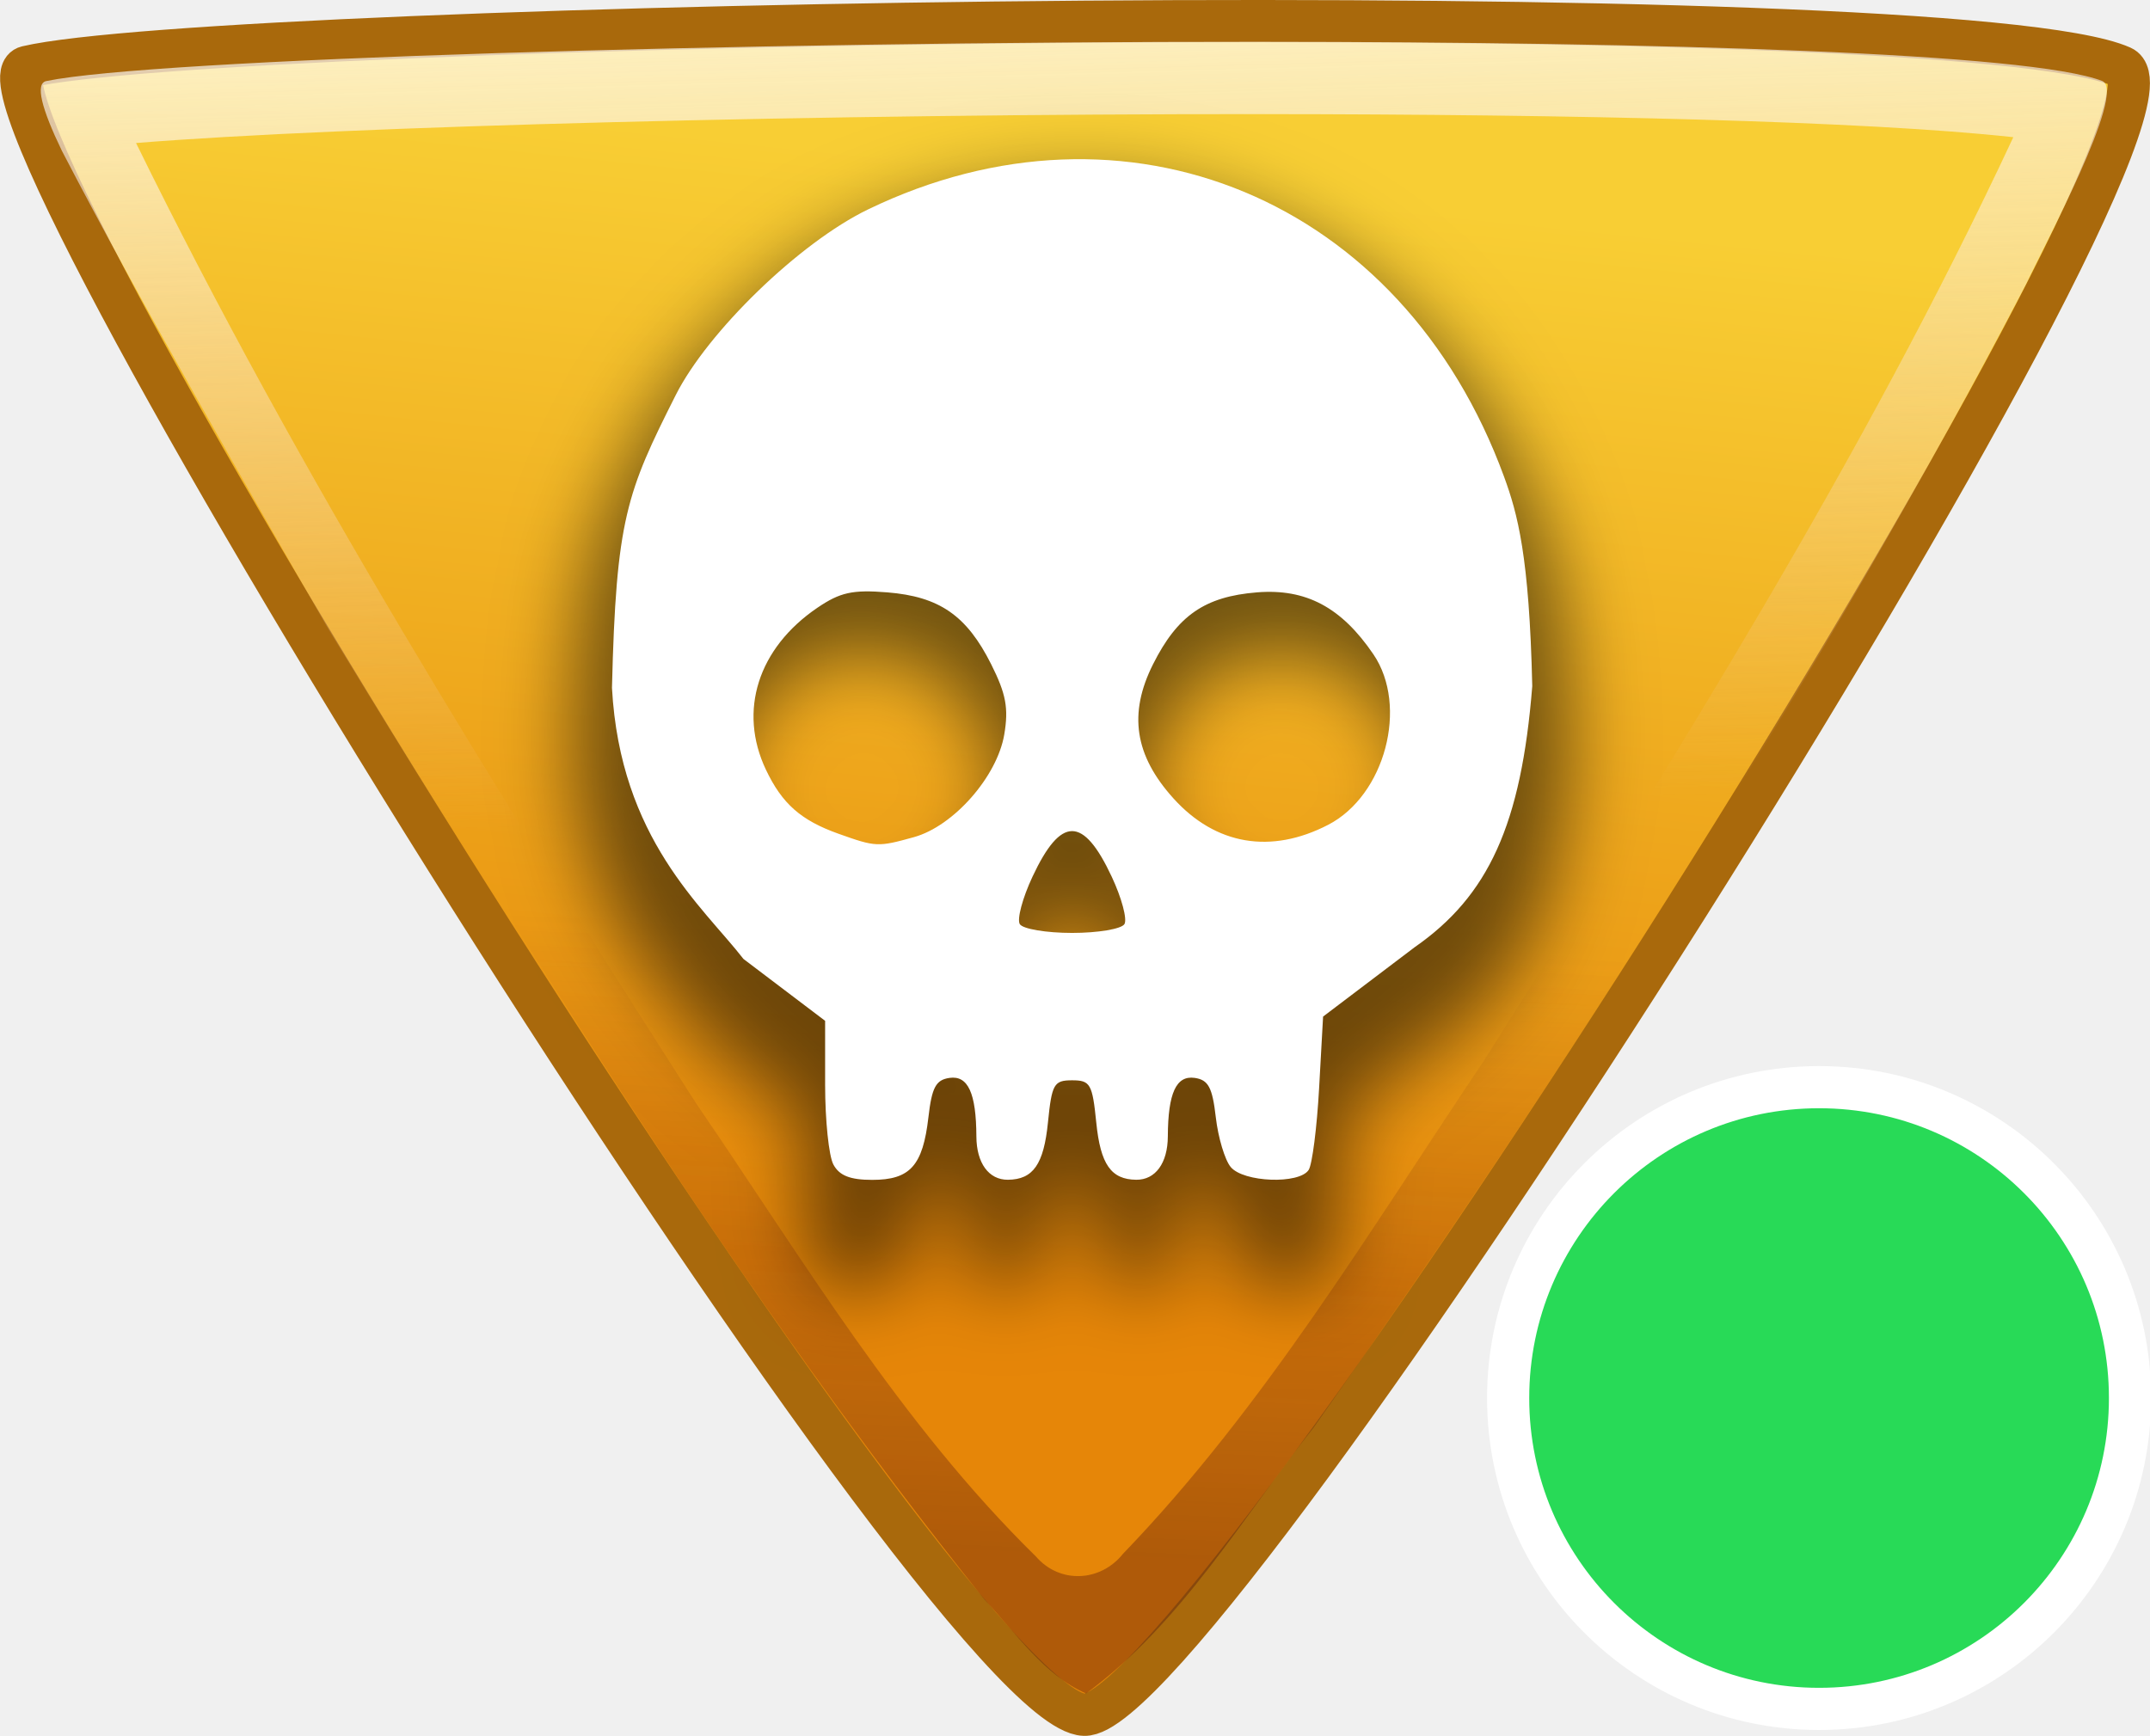
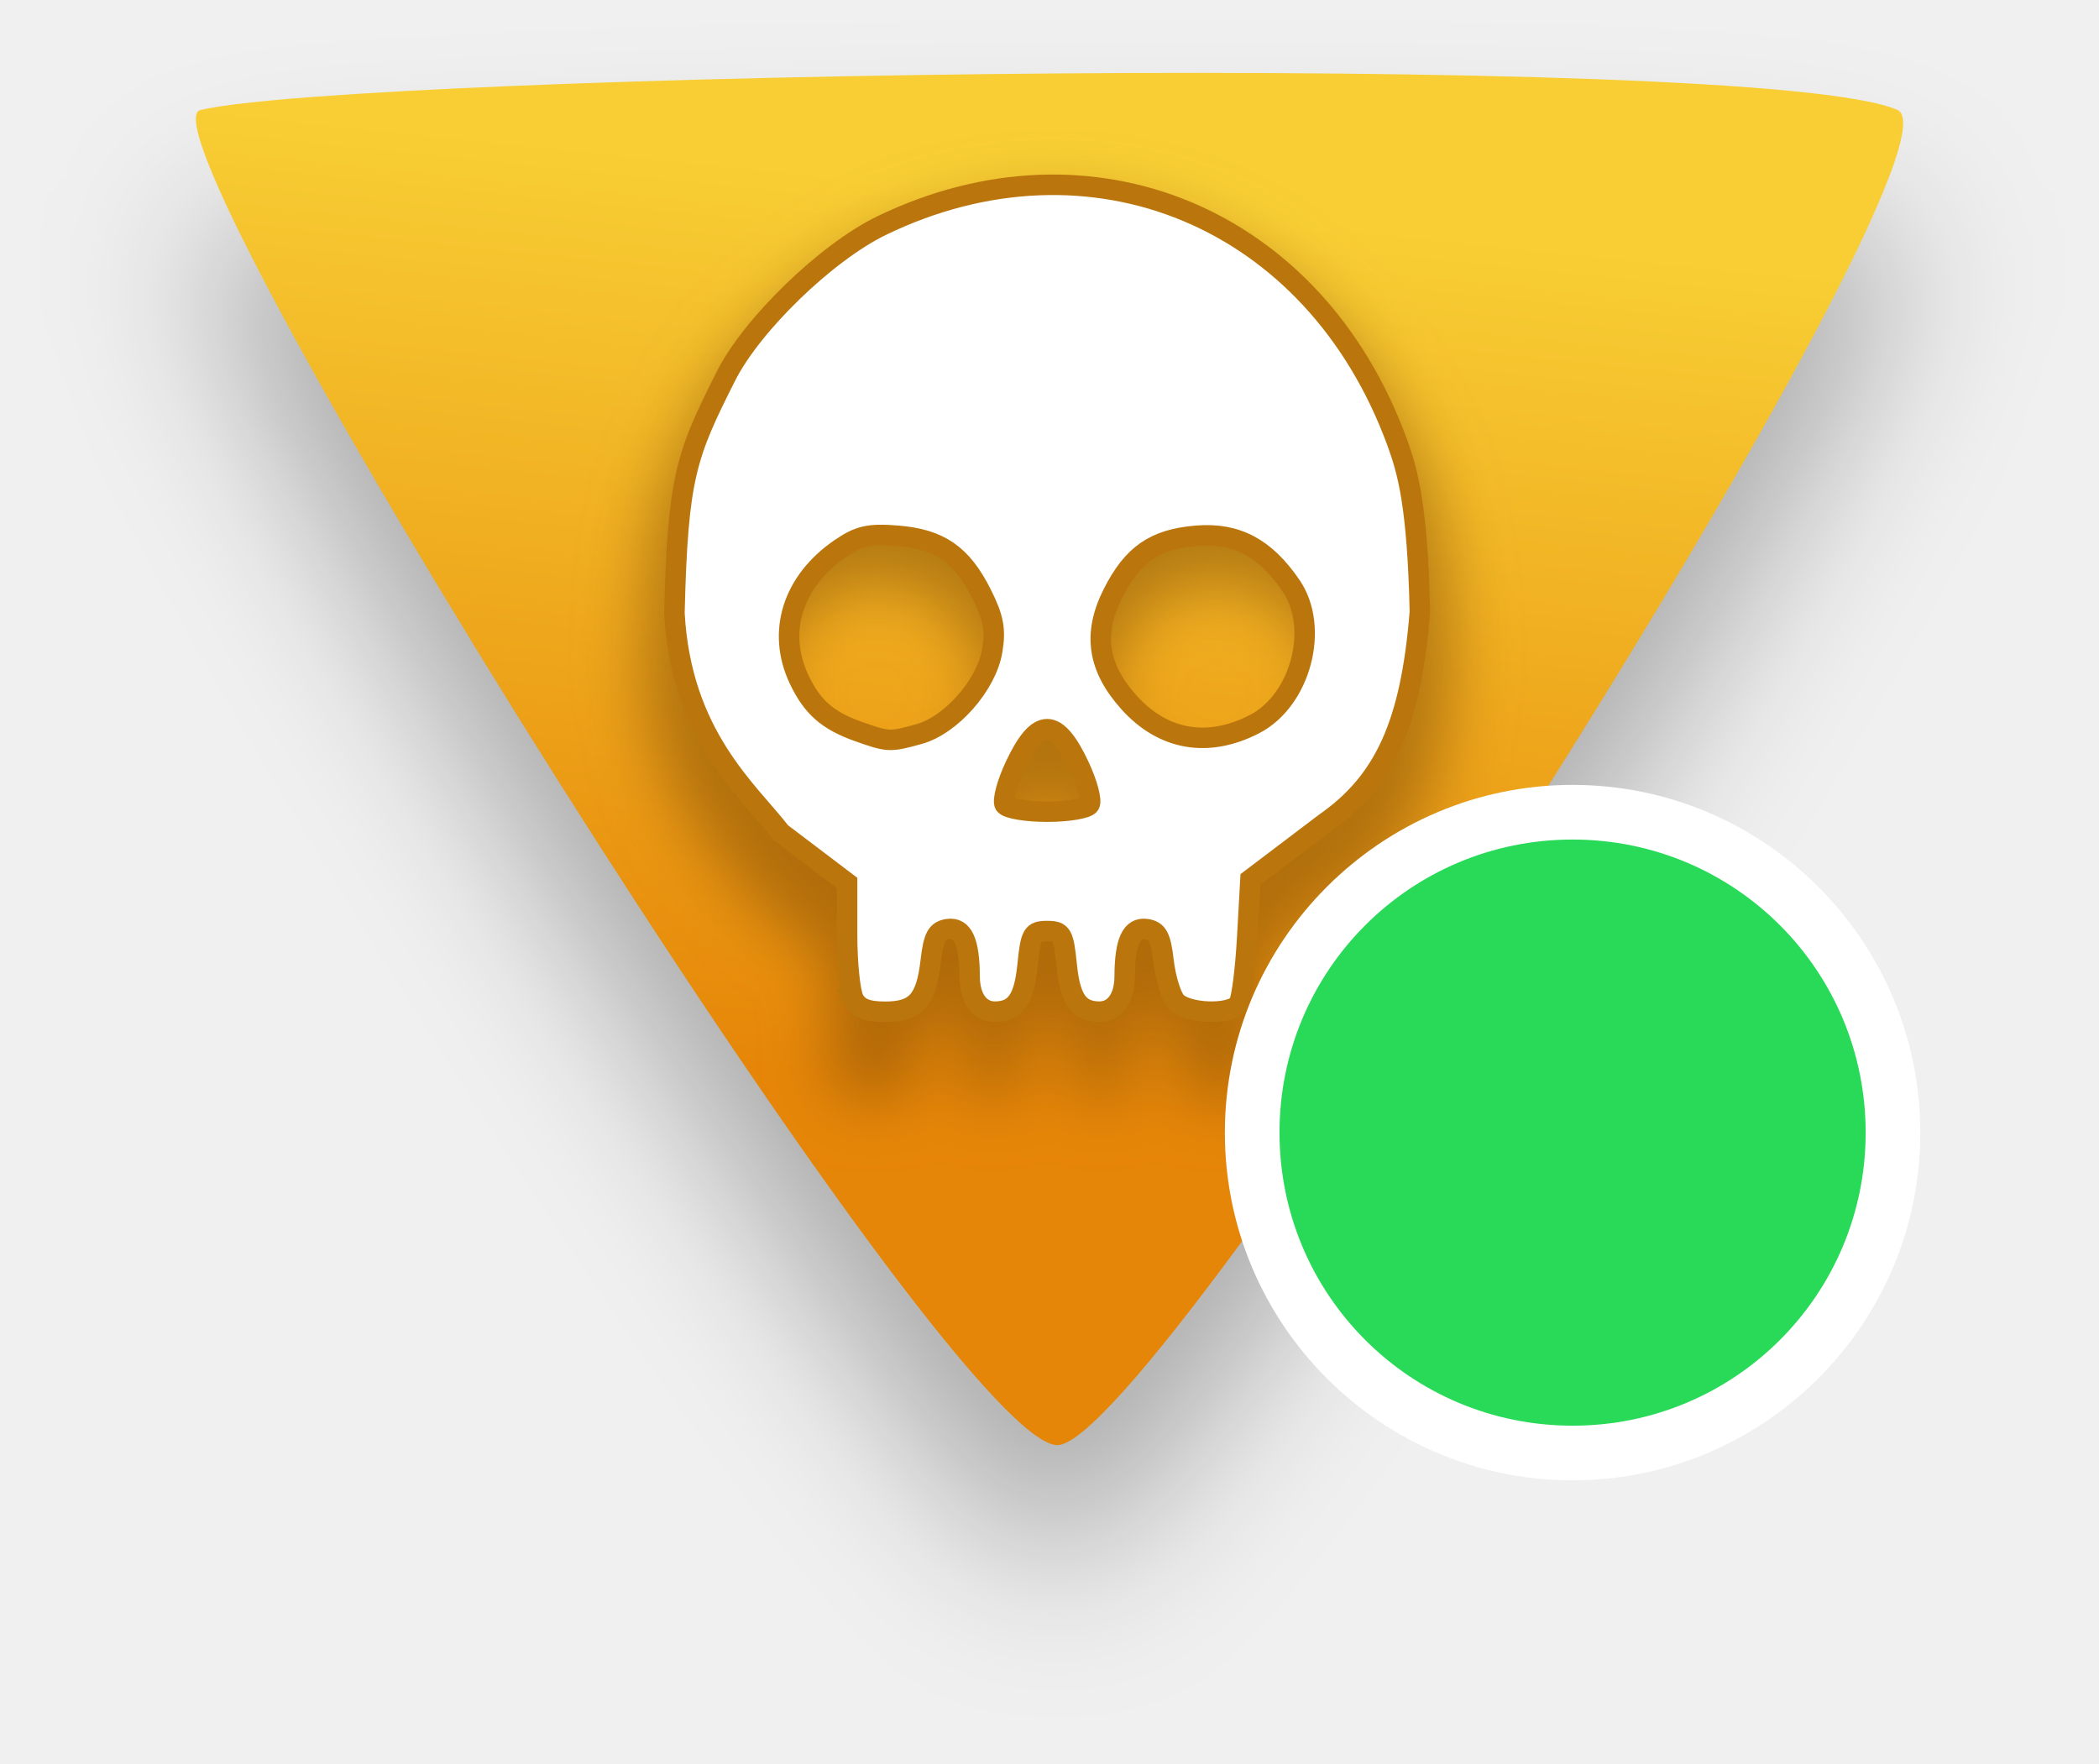
- <svg xmlns="http://www.w3.org/2000/svg" xmlns:xlink="http://www.w3.org/1999/xlink" height="205.889" width="254.956" version="1.1" id="svg82551">
-   <defs id="defs82544">
-     <linearGradient xlink:href="#linearGradient81747" id="linearGradient82406" gradientUnits="userSpaceOnUse" gradientTransform="translate(-1612.64,-75.44406)" x1="1735.478" y1="260.049" x2="1738.552" y2="186.479" />
-     <linearGradient id="linearGradient81747">
-       <stop style="stop-color:#4b0c0c;stop-opacity:0.503" offset="0" id="stop81743" />
-       <stop style="stop-color:#540d0d;stop-opacity:0" offset="1" id="stop81745" />
-     </linearGradient>
+ <svg xmlns="http://www.w3.org/2000/svg" xmlns:xlink="http://www.w3.org/1999/xlink" height="258.232" width="307.283" version="1.1" id="svg81625">
+   <defs id="defs81618">
    <filter style="color-interpolation-filters:sRGB" id="filter81388" x="-0.094" width="1.187" y="-0.084" height="1.169">
      <feGaussianBlur stdDeviation="4.259" id="feGaussianBlur81390" />
    </filter>
-     <linearGradient xlink:href="#linearGradient81735" id="linearGradient82404" gradientUnits="userSpaceOnUse" gradientTransform="translate(-1612.64,-75.44406)" x1="1756.115" y1="171.421" x2="1753.552" y2="77.55" />
-     <linearGradient id="linearGradient81735">
-       <stop id="stop81731" offset="0" style="stop-color:#f8d5d5;stop-opacity:0" />
-       <stop id="stop81733" offset="1" style="stop-color:#ffffff;stop-opacity:0.968" />
-     </linearGradient>
-     <linearGradient xlink:href="#linearGradient81541" id="linearGradient82402" gradientUnits="userSpaceOnUse" gradientTransform="rotate(-180,193.7979,140.6664)" x1="222.5" y1="257.143" x2="236.071" y2="126.429" />
+     <linearGradient xlink:href="#linearGradient81541" id="linearGradient163404" gradientUnits="userSpaceOnUse" gradientTransform="rotate(-180,206.879,144.7526)" x1="222.5" y1="257.143" x2="236.071" y2="126.429" />
    <linearGradient id="linearGradient81541">
      <stop id="stop81537" offset="0" style="stop-color:#f8ce34;stop-opacity:1" />
      <stop id="stop81539" offset="1" style="stop-color:#e68608;stop-opacity:1" />
    </linearGradient>
+     <filter style="color-interpolation-filters:sRGB" id="filter246257" x="-0.115" width="1.229" y="-0.143" height="1.285">
+       <feGaussianBlur stdDeviation="11.947" id="feGaussianBlur246259" />
+     </filter>
  </defs>
-   <g id="desktop" transform="translate(640.6699,-762.8571)" />
-   <path style="fill:url(#linearGradient82402);fill-opacity:1;fill-rule:evenodd;stroke:#a9690c;stroke-width:5;stroke-linecap:butt;stroke-linejoin:miter;stroke-miterlimit:4;stroke-dasharray:none;stroke-opacity:1" d="m 251.625,7.932 c -19.942,-8.896 -225.6,-5.38 -248.442,0 -10.673,2.514 108.924,194.853 125.387,195.454 14.214,0.518 134.952,-190.147 123.055,-195.454 z" id="path82392" />
-   <path id="path82394" d="m 149.258,4.956 c -61.777,-0.026 -131.155,2.062 -143.766,4.658 -1.35,0.278 -0.563,3.279 1.844,8.266 9.99,19.239 22.24,40.325 31.506,56.565 23.977,39.383 49.009,79.263 77.898,115.271 3.679,3.884 7.049,8.97 12.047,11.141 11.225,-8.245 18.538,-20.821 27.043,-31.607 30.599,-43.484 59.81,-88.331 84.415,-135.522 1.962,-4.243 11.963,-22.731 9.073,-24.113 -8.562,-3.338 -52.012,-4.638 -100.061,-4.658 z m 0.225,8.578 c 37.33,0.019 71.764,0.816 89.264,2.738 -17.826,38.17 -40.349,73.957 -62.783,109.545 -13.463,20.013 -25.993,41.031 -42.799,58.479 -2.663,3.34 -7.498,3.592 -10.326,0.309 -16.065,-15.748 -27.701,-35.345 -40.334,-53.807 -23.662,-36.99 -47.032,-74.367 -66.371,-113.836 24.706,-1.997 81.674,-3.454 133.35,-3.428 z" style="opacity:0.711;fill:url(#linearGradient82404);fill-opacity:1;fill-rule:evenodd;stroke:none;stroke-width:5;stroke-linecap:butt;stroke-linejoin:miter;stroke-miterlimit:4;stroke-dasharray:none;stroke-opacity:1" />
-   <path style="opacity:0.535;fill:#000000;stroke-width:0.922;filter:url(#filter81388)" d="m 232.147,266.626 c -0.538,-1.005 -0.978,-5.25 -0.978,-9.432 v -7.605 l -9.683,-7.338 c -4.798,-6.183 -14.615,-14.243 -15.593,-32.155 0.488,-20.029 1.736,-23.166 7.564,-34.732 3.761,-7.465 14.636,-18.069 22.815,-22.02 30.494,-14.732 63.302,-1.357 75.41,31.709 1.6,4.371 2.991,9.392 3.344,24.837 -1.305,16.421 -5.195,24.883 -13.94,30.964 l -10.865,8.231 -0.472,8.503 c -0.26,4.677 -0.816,9.035 -1.237,9.684 -1.117,1.726 -7.732,1.48 -9.245,-0.343 -0.696,-0.838 -1.492,-3.496 -1.769,-5.905 -0.408,-3.547 -0.885,-4.435 -2.507,-4.666 -2.189,-0.312 -3.158,1.804 -3.181,6.947 -0.014,3.159 -1.471,5.157 -3.745,5.135 -2.986,-0.029 -4.242,-1.826 -4.74,-6.782 -0.461,-4.584 -0.706,-5.014 -2.866,-5.014 -2.16,0 -2.405,0.43 -2.866,5.014 -0.498,4.955 -1.754,6.752 -4.74,6.782 -2.274,0.022 -3.731,-1.975 -3.745,-5.135 -0.023,-5.143 -0.992,-7.259 -3.181,-6.947 -1.622,0.231 -2.099,1.119 -2.507,4.666 -0.661,5.749 -2.169,7.43 -6.665,7.43 -2.622,0 -3.902,-0.507 -4.608,-1.828 z m 34.513,-28.504 c 0.354,-0.573 -0.321,-3.103 -1.501,-5.621 -3.381,-7.219 -6.02,-7.219 -9.402,0 -1.18,2.518 -1.855,5.048 -1.501,5.621 0.354,0.573 3.145,1.042 6.201,1.042 3.057,0 5.847,-0.469 6.201,-1.042 z M 241.705,227.803 c 4.699,-1.305 9.864,-7.177 10.708,-12.175 0.527,-3.117 0.21,-4.815 -1.552,-8.328 -2.905,-5.791 -6.145,-8.033 -12.331,-8.529 -4.114,-0.33 -5.581,-0.006 -8.284,1.831 -7.038,4.784 -9.403,12.234 -6.097,19.202 1.916,4.038 4.148,6.008 8.61,7.599 4.424,1.578 4.666,1.589 8.945,0.4 z m 49.116,-1.46 c 6.741,-3.486 9.549,-14.07 5.365,-20.224 -3.791,-5.577 -7.992,-7.814 -13.801,-7.348 -6.186,0.497 -9.426,2.738 -12.331,8.529 -2.941,5.862 -2.186,10.809 2.427,15.915 4.991,5.524 11.544,6.642 18.34,3.128 z" id="path82396" transform="matrix(1.084758,0,0,1.08344,-155.3986,-137.8606)" />
-   <path id="path82398" d="m 98.824,138.114 c -0.538,-1.005 -0.978,-5.25 -0.978,-9.432 v -7.605 l -9.683,-7.338 c -4.798,-6.183 -14.615,-14.243 -15.593,-32.155 0.488,-20.029 1.736,-23.166 7.564,-34.732 3.761,-7.465 14.636,-18.069 22.815,-22.02 30.494,-14.732 63.302,-1.357 75.409,31.709 1.6,4.371 2.991,9.392 3.344,24.837 -1.305,16.421 -5.195,24.883 -13.94,30.964 l -10.865,8.231 -0.472,8.503 c -0.26,4.677 -0.816,9.035 -1.237,9.684 -1.117,1.726 -7.732,1.48 -9.245,-0.343 -0.696,-0.838 -1.492,-3.496 -1.769,-5.905 -0.408,-3.547 -0.885,-4.435 -2.507,-4.666 -2.189,-0.312 -3.158,1.804 -3.181,6.947 -0.014,3.159 -1.471,5.157 -3.745,5.135 -2.986,-0.029 -4.242,-1.826 -4.74,-6.782 -0.461,-4.584 -0.706,-5.014 -2.866,-5.014 -2.159,0 -2.405,0.43 -2.866,5.014 -0.498,4.955 -1.754,6.752 -4.74,6.782 -2.274,0.022 -3.731,-1.975 -3.745,-5.135 -0.023,-5.143 -0.992,-7.259 -3.181,-6.947 -1.622,0.231 -2.099,1.119 -2.507,4.666 -0.661,5.749 -2.169,7.43 -6.665,7.43 -2.622,0 -3.902,-0.507 -4.608,-1.828 z m 34.513,-28.504 c 0.354,-0.573 -0.321,-3.103 -1.501,-5.621 -3.381,-7.219 -6.021,-7.219 -9.402,0 -1.18,2.518 -1.855,5.048 -1.501,5.621 0.354,0.573 3.145,1.042 6.202,1.042 3.057,0 5.847,-0.469 6.202,-1.042 z m -24.955,-10.32 c 4.699,-1.305 9.864,-7.177 10.708,-12.175 0.527,-3.117 0.21,-4.815 -1.552,-8.328 -2.905,-5.791 -6.145,-8.033 -12.331,-8.529 -4.114,-0.33 -5.581,-0.006 -8.284,1.831 -7.038,4.784 -9.403,12.234 -6.097,19.202 1.916,4.038 4.148,6.008 8.61,7.599 4.424,1.578 4.666,1.589 8.945,0.4 z m 49.116,-1.46 c 6.741,-3.486 9.549,-14.07 5.365,-20.224 -3.791,-5.577 -7.992,-7.814 -13.801,-7.348 -6.186,0.497 -9.426,2.738 -12.331,8.529 -2.941,5.862 -2.186,10.809 2.427,15.915 4.991,5.524 11.544,6.642 18.34,3.128 z" style="fill:#ffffff;stroke-width:1" />
-   <path style="opacity:0.711;fill:url(#linearGradient82406);fill-opacity:1;fill-rule:evenodd;stroke:none;stroke-width:5;stroke-linecap:butt;stroke-linejoin:miter;stroke-miterlimit:4;stroke-dasharray:none;stroke-opacity:1" d="m 149.258,4.956 c -61.777,-0.026 -131.155,2.062 -143.766,4.658 1.712,15.867 24.679,48.699 34.065,65.188 23.977,39.383 48.295,78.906 77.184,114.914 3.679,3.884 7.049,8.97 12.047,11.141 11.225,-8.245 18.538,-20.821 27.043,-31.607 30.599,-43.484 59.364,-88.42 83.969,-135.611 1.962,-4.243 12.409,-22.642 9.52,-24.023 -8.562,-3.338 -52.012,-4.638 -100.061,-4.658 z m 0.225,8.578 c 37.33,0.019 71.764,0.816 89.264,2.738 -17.826,38.17 -40.349,73.957 -62.783,109.545 -13.463,20.013 -25.993,41.031 -42.799,58.479 -2.663,3.34 -7.498,3.592 -10.326,0.309 -16.065,-15.748 -27.701,-35.345 -40.334,-53.807 -23.662,-36.99 -47.032,-74.367 -66.371,-113.836 24.706,-1.997 81.674,-3.454 133.35,-3.428 z" id="path82400" />
-   <circle r="36.871" cy="165.817" cx="215.714" id="circle82496" style="opacity:1;fill:#28da57;fill-opacity:1;stroke:#ffffff;stroke-width:5;stroke-linecap:round;stroke-miterlimit:4;stroke-dasharray:none;stroke-dashoffset:0;stroke-opacity:1" />
+   <g id="desktop" transform="translate(238.2083,-894.4911)" />
+   <path style="fill:#000000;fill-opacity:0.288;fill-rule:evenodd;stroke:none;stroke-width:5;stroke-linecap:butt;stroke-linejoin:miter;stroke-miterlimit:4;stroke-dasharray:none;stroke-opacity:1;filter:url(#filter246257)" d="m 277.787,34.105 c -19.942,-8.896 -225.6,-5.38 -248.442,0 -10.673,2.514 108.924,194.853 125.387,195.454 14.214,0.518 134.952,-190.147 123.055,-195.454 z" id="path246271" />
+   <path id="path163384" d="m 277.787,16.105 c -19.942,-8.896 -225.6,-5.38 -248.442,0 -10.673,2.514 108.924,194.853 125.387,195.454 14.214,0.518 134.952,-190.147 123.055,-195.454 z" style="fill:url(#linearGradient163404);fill-opacity:1;fill-rule:evenodd;stroke:none;stroke-width:5;stroke-linecap:butt;stroke-linejoin:miter;stroke-miterlimit:4;stroke-dasharray:none;stroke-opacity:1" />
+   <path transform="matrix(1.084758,0,0,1.08344,-129.2364,-129.6882)" id="path163440" d="m 232.147,266.626 c -0.538,-1.005 -0.978,-5.25 -0.978,-9.432 v -7.605 l -9.683,-7.338 c -4.798,-6.183 -14.615,-14.243 -15.593,-32.155 0.488,-20.029 1.736,-23.166 7.564,-34.732 3.761,-7.465 14.636,-18.069 22.815,-22.02 30.494,-14.732 63.302,-1.357 75.41,31.709 1.6,4.371 2.991,9.392 3.344,24.837 -1.305,16.421 -5.195,24.883 -13.94,30.964 l -10.865,8.231 -0.472,8.503 c -0.26,4.677 -0.816,9.035 -1.237,9.684 -1.117,1.726 -7.732,1.48 -9.245,-0.343 -0.696,-0.838 -1.492,-3.496 -1.769,-5.905 -0.408,-3.547 -0.885,-4.435 -2.507,-4.666 -2.189,-0.312 -3.158,1.804 -3.181,6.947 -0.014,3.159 -1.471,5.157 -3.745,5.135 -2.986,-0.029 -4.242,-1.826 -4.74,-6.782 -0.461,-4.584 -0.706,-5.014 -2.866,-5.014 -2.16,0 -2.405,0.43 -2.866,5.014 -0.498,4.955 -1.754,6.752 -4.74,6.782 -2.274,0.022 -3.731,-1.975 -3.745,-5.135 -0.023,-5.143 -0.992,-7.259 -3.181,-6.947 -1.622,0.231 -2.099,1.119 -2.507,4.666 -0.661,5.749 -2.169,7.43 -6.665,7.43 -2.622,0 -3.902,-0.507 -4.608,-1.828 z m 34.513,-28.504 c 0.354,-0.573 -0.321,-3.103 -1.501,-5.621 -3.381,-7.219 -6.02,-7.219 -9.402,0 -1.18,2.518 -1.855,5.048 -1.501,5.621 0.354,0.573 3.145,1.042 6.201,1.042 3.057,0 5.847,-0.469 6.201,-1.042 z M 241.705,227.803 c 4.699,-1.305 9.864,-7.177 10.708,-12.175 0.527,-3.117 0.21,-4.815 -1.552,-8.328 -2.905,-5.791 -6.145,-8.033 -12.331,-8.529 -4.114,-0.33 -5.581,-0.006 -8.284,1.831 -7.038,4.784 -9.403,12.234 -6.097,19.202 1.916,4.038 4.148,6.008 8.61,7.599 4.424,1.578 4.666,1.589 8.945,0.4 z m 49.116,-1.46 c 6.741,-3.486 9.549,-14.07 5.365,-20.224 -3.791,-5.577 -7.992,-7.814 -13.801,-7.348 -6.186,0.497 -9.426,2.738 -12.331,8.529 -2.941,5.862 -2.186,10.809 2.427,15.915 4.991,5.524 11.544,6.642 18.34,3.128 z" style="opacity:0.535;fill:#7e4904;fill-opacity:1;stroke-width:0.922;filter:url(#filter81388)" />
+   <path style="fill:#ffffff;stroke:#ba760d;stroke-width:3;stroke-miterlimit:4;stroke-dasharray:none;stroke-opacity:1" d="m 124.986,146.287 c -0.538,-1.005 -0.978,-5.25 -0.978,-9.432 v -7.605 l -9.683,-7.338 c -4.798,-6.183 -14.615,-14.243 -15.593,-32.155 0.488,-20.029 1.736,-23.166 7.564,-34.732 3.761,-7.465 14.636,-18.069 22.815,-22.02 30.494,-14.732 63.302,-1.357 75.409,31.709 1.6,4.371 2.991,9.392 3.344,24.837 -1.305,16.421 -5.195,24.883 -13.94,30.964 l -10.865,8.231 -0.472,8.503 c -0.26,4.677 -0.816,9.035 -1.237,9.684 -1.117,1.726 -7.732,1.48 -9.245,-0.343 -0.696,-0.838 -1.492,-3.496 -1.769,-5.905 -0.408,-3.547 -0.885,-4.435 -2.507,-4.666 -2.189,-0.312 -3.158,1.804 -3.181,6.947 -0.014,3.159 -1.471,5.157 -3.745,5.135 -2.986,-0.029 -4.242,-1.826 -4.74,-6.782 -0.461,-4.584 -0.706,-5.014 -2.866,-5.014 -2.159,0 -2.405,0.43 -2.866,5.014 -0.498,4.955 -1.754,6.752 -4.74,6.782 -2.274,0.022 -3.731,-1.975 -3.745,-5.135 -0.023,-5.143 -0.992,-7.259 -3.181,-6.947 -1.622,0.231 -2.099,1.119 -2.507,4.666 -0.661,5.749 -2.169,7.43 -6.665,7.43 -2.622,0 -3.902,-0.507 -4.608,-1.828 z m 34.513,-28.504 c 0.354,-0.573 -0.321,-3.103 -1.501,-5.621 -3.381,-7.219 -6.021,-7.219 -9.402,0 -1.18,2.518 -1.855,5.048 -1.501,5.621 0.354,0.573 3.145,1.042 6.202,1.042 3.057,0 5.847,-0.469 6.202,-1.042 z m -24.955,-10.32 c 4.699,-1.305 9.864,-7.177 10.708,-12.175 0.527,-3.117 0.21,-4.815 -1.552,-8.328 -2.905,-5.791 -6.145,-8.033 -12.331,-8.529 -4.114,-0.33 -5.581,-0.006 -8.284,1.831 -7.038,4.784 -9.403,12.234 -6.097,19.202 1.916,4.038 4.148,6.008 8.61,7.599 4.424,1.578 4.666,1.589 8.945,0.4 z m 49.116,-1.46 c 6.741,-3.486 9.549,-14.07 5.365,-20.224 -3.791,-5.577 -7.992,-7.814 -13.801,-7.348 -6.186,0.497 -9.426,2.738 -12.331,8.529 -2.941,5.862 -2.186,10.809 2.427,15.915 4.991,5.524 11.544,6.642 18.34,3.128 z" id="path163442" />
+   <g id="g246313" transform="translate(-109.0494,-463.2716)">
+     <circle style="opacity:1;fill:#28da57;fill-opacity:1;stroke:none;stroke-width:8;stroke-linecap:round;stroke-miterlimit:4;stroke-dasharray:none;stroke-dashoffset:0;stroke-opacity:1" id="circle246309" cx="339.268" cy="629.08" r="46.905" />
+     <path style="color:#000000;font-style:normal;font-variant:normal;font-weight:normal;font-stretch:normal;font-size:medium;line-height:normal;font-family:sans-serif;font-variant-ligatures:normal;font-variant-position:normal;font-variant-caps:normal;font-variant-numeric:normal;font-variant-alternates:normal;font-feature-settings:normal;text-indent:0;text-align:start;text-decoration:none;text-decoration-line:none;text-decoration-style:solid;text-decoration-color:#000000;letter-spacing:normal;word-spacing:normal;text-transform:none;writing-mode:lr-tb;direction:ltr;text-orientation:mixed;dominant-baseline:auto;baseline-shift:baseline;text-anchor:start;white-space:normal;shape-padding:0;clip-rule:nonzero;display:inline;overflow:visible;visibility:visible;opacity:1;isolation:auto;mix-blend-mode:normal;color-interpolation:sRGB;color-interpolation-filters:linearRGB;solid-color:#000000;solid-opacity:1;vector-effect:none;fill:#ffffff;fill-opacity:1;fill-rule:nonzero;stroke:none;stroke-width:8;stroke-linecap:round;stroke-linejoin:miter;stroke-miterlimit:4;stroke-dasharray:none;stroke-dashoffset:0;stroke-opacity:1;color-rendering:auto;image-rendering:auto;shape-rendering:auto;text-rendering:auto;enable-background:accumulate" d="m 339.268,578.176 c -28.066,0 -50.904,22.838 -50.904,50.904 0,28.066 22.838,50.904 50.904,50.904 28.066,0 50.904,-22.838 50.904,-50.904 0,-28.066 -22.838,-50.904 -50.904,-50.904 z m 0,8 c 23.743,0 42.904,19.161 42.904,42.904 0,23.743 -19.161,42.904 -42.904,42.904 -23.743,0 -42.904,-19.161 -42.904,-42.904 0,-23.743 19.161,-42.904 42.904,-42.904 z" id="path246311" />
+   </g>
</svg>
